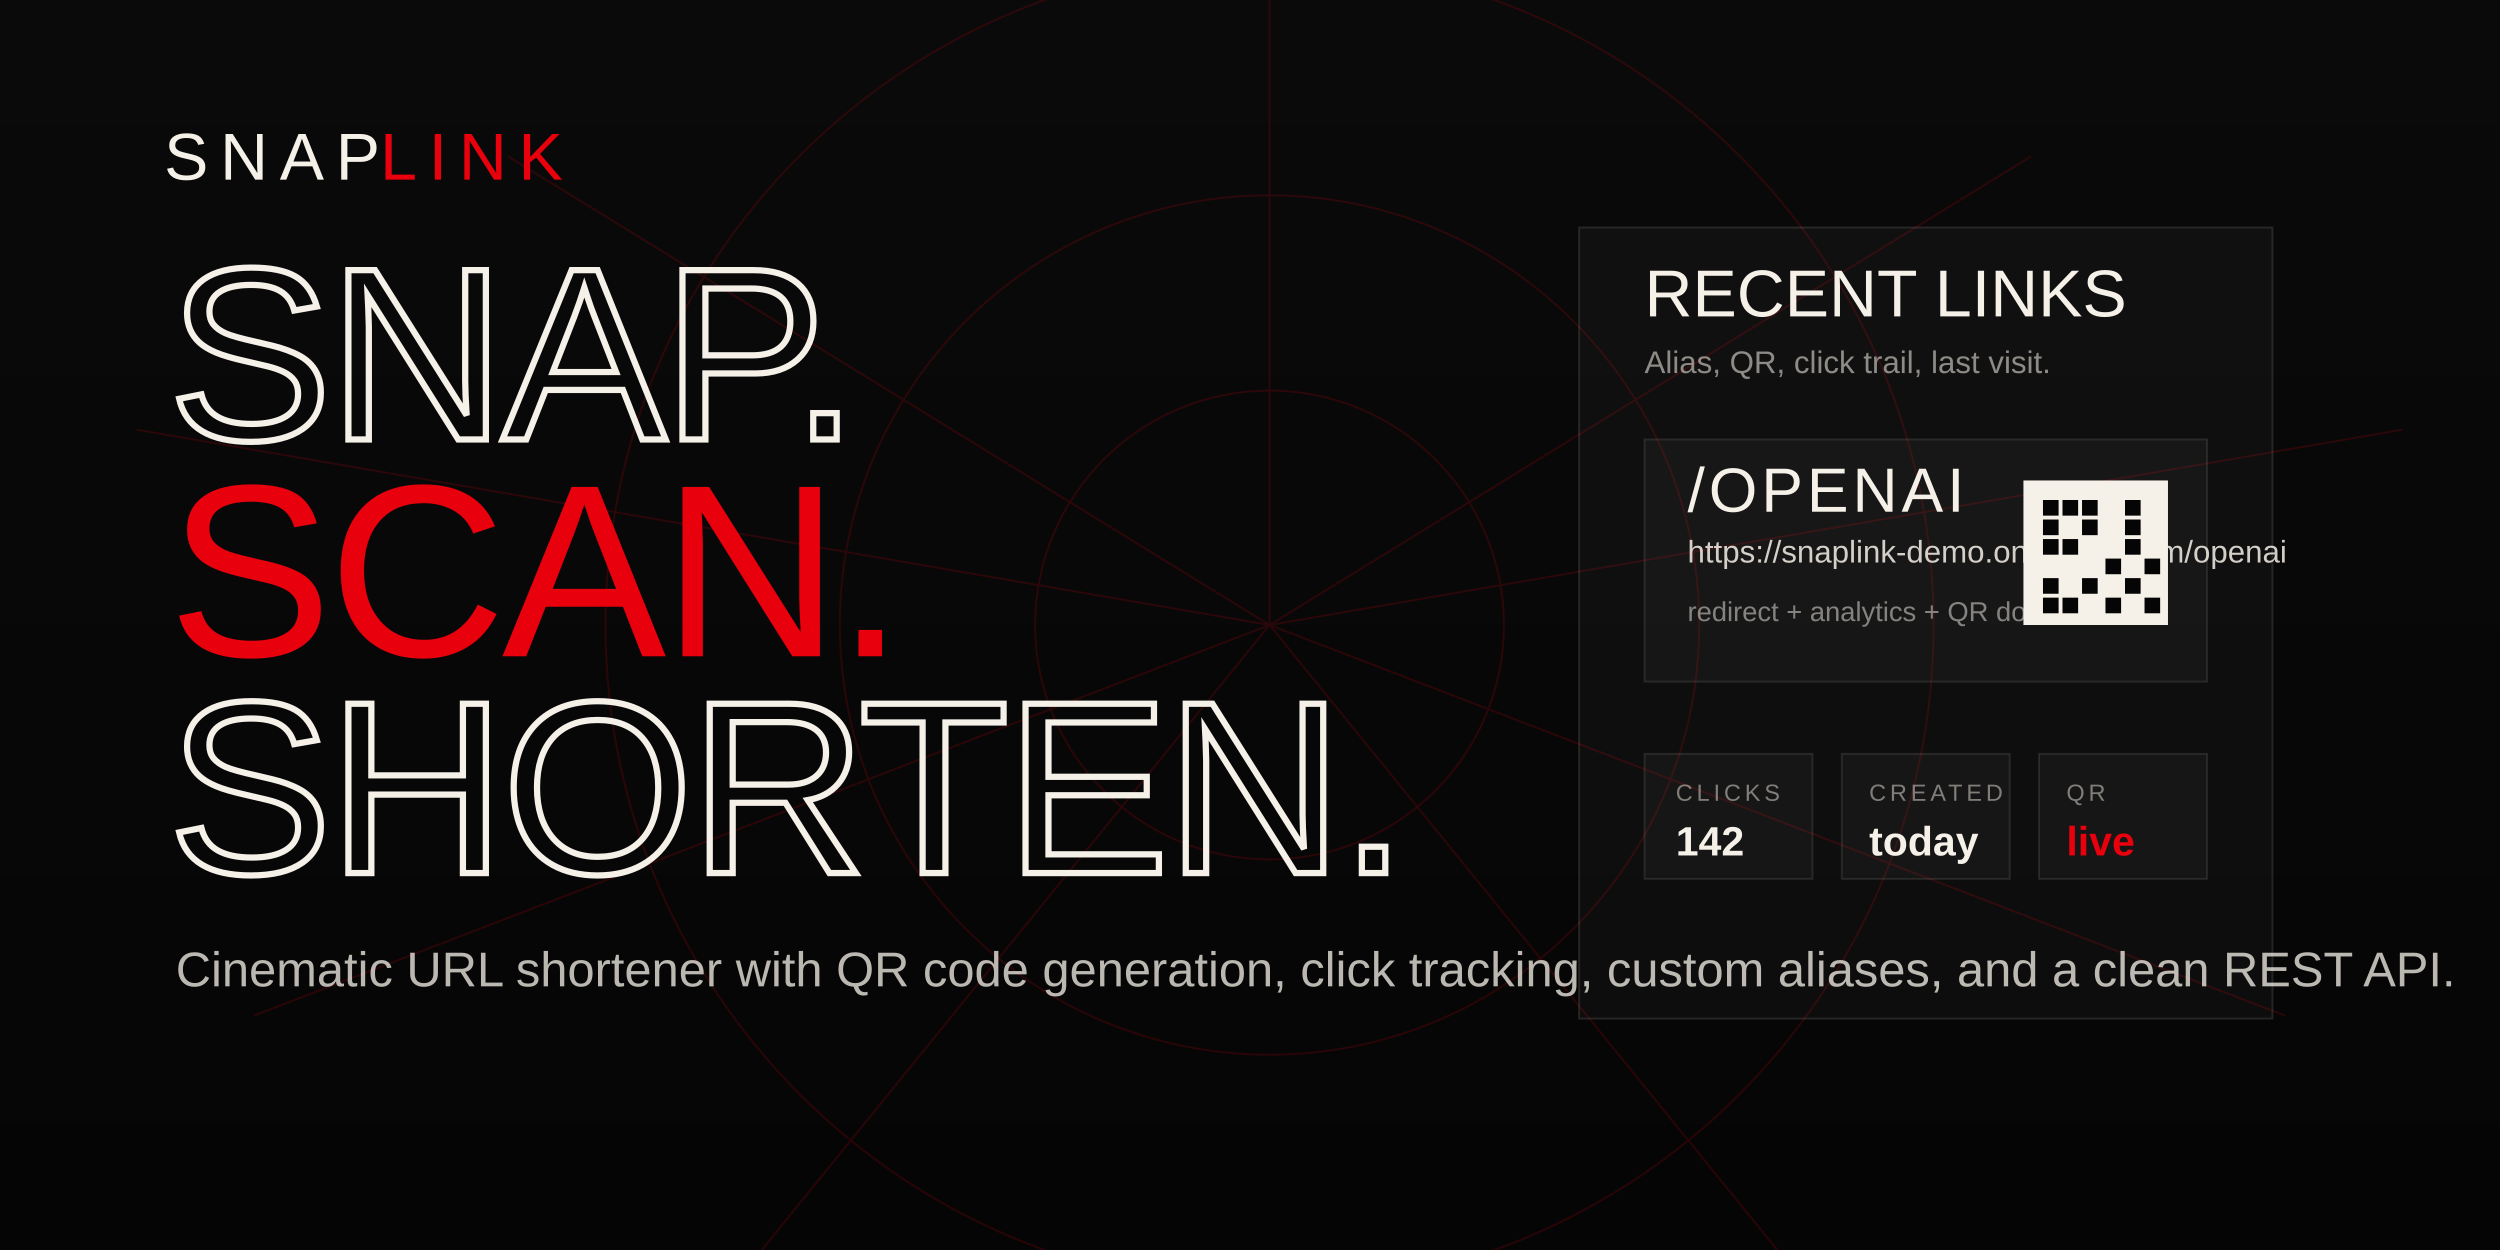
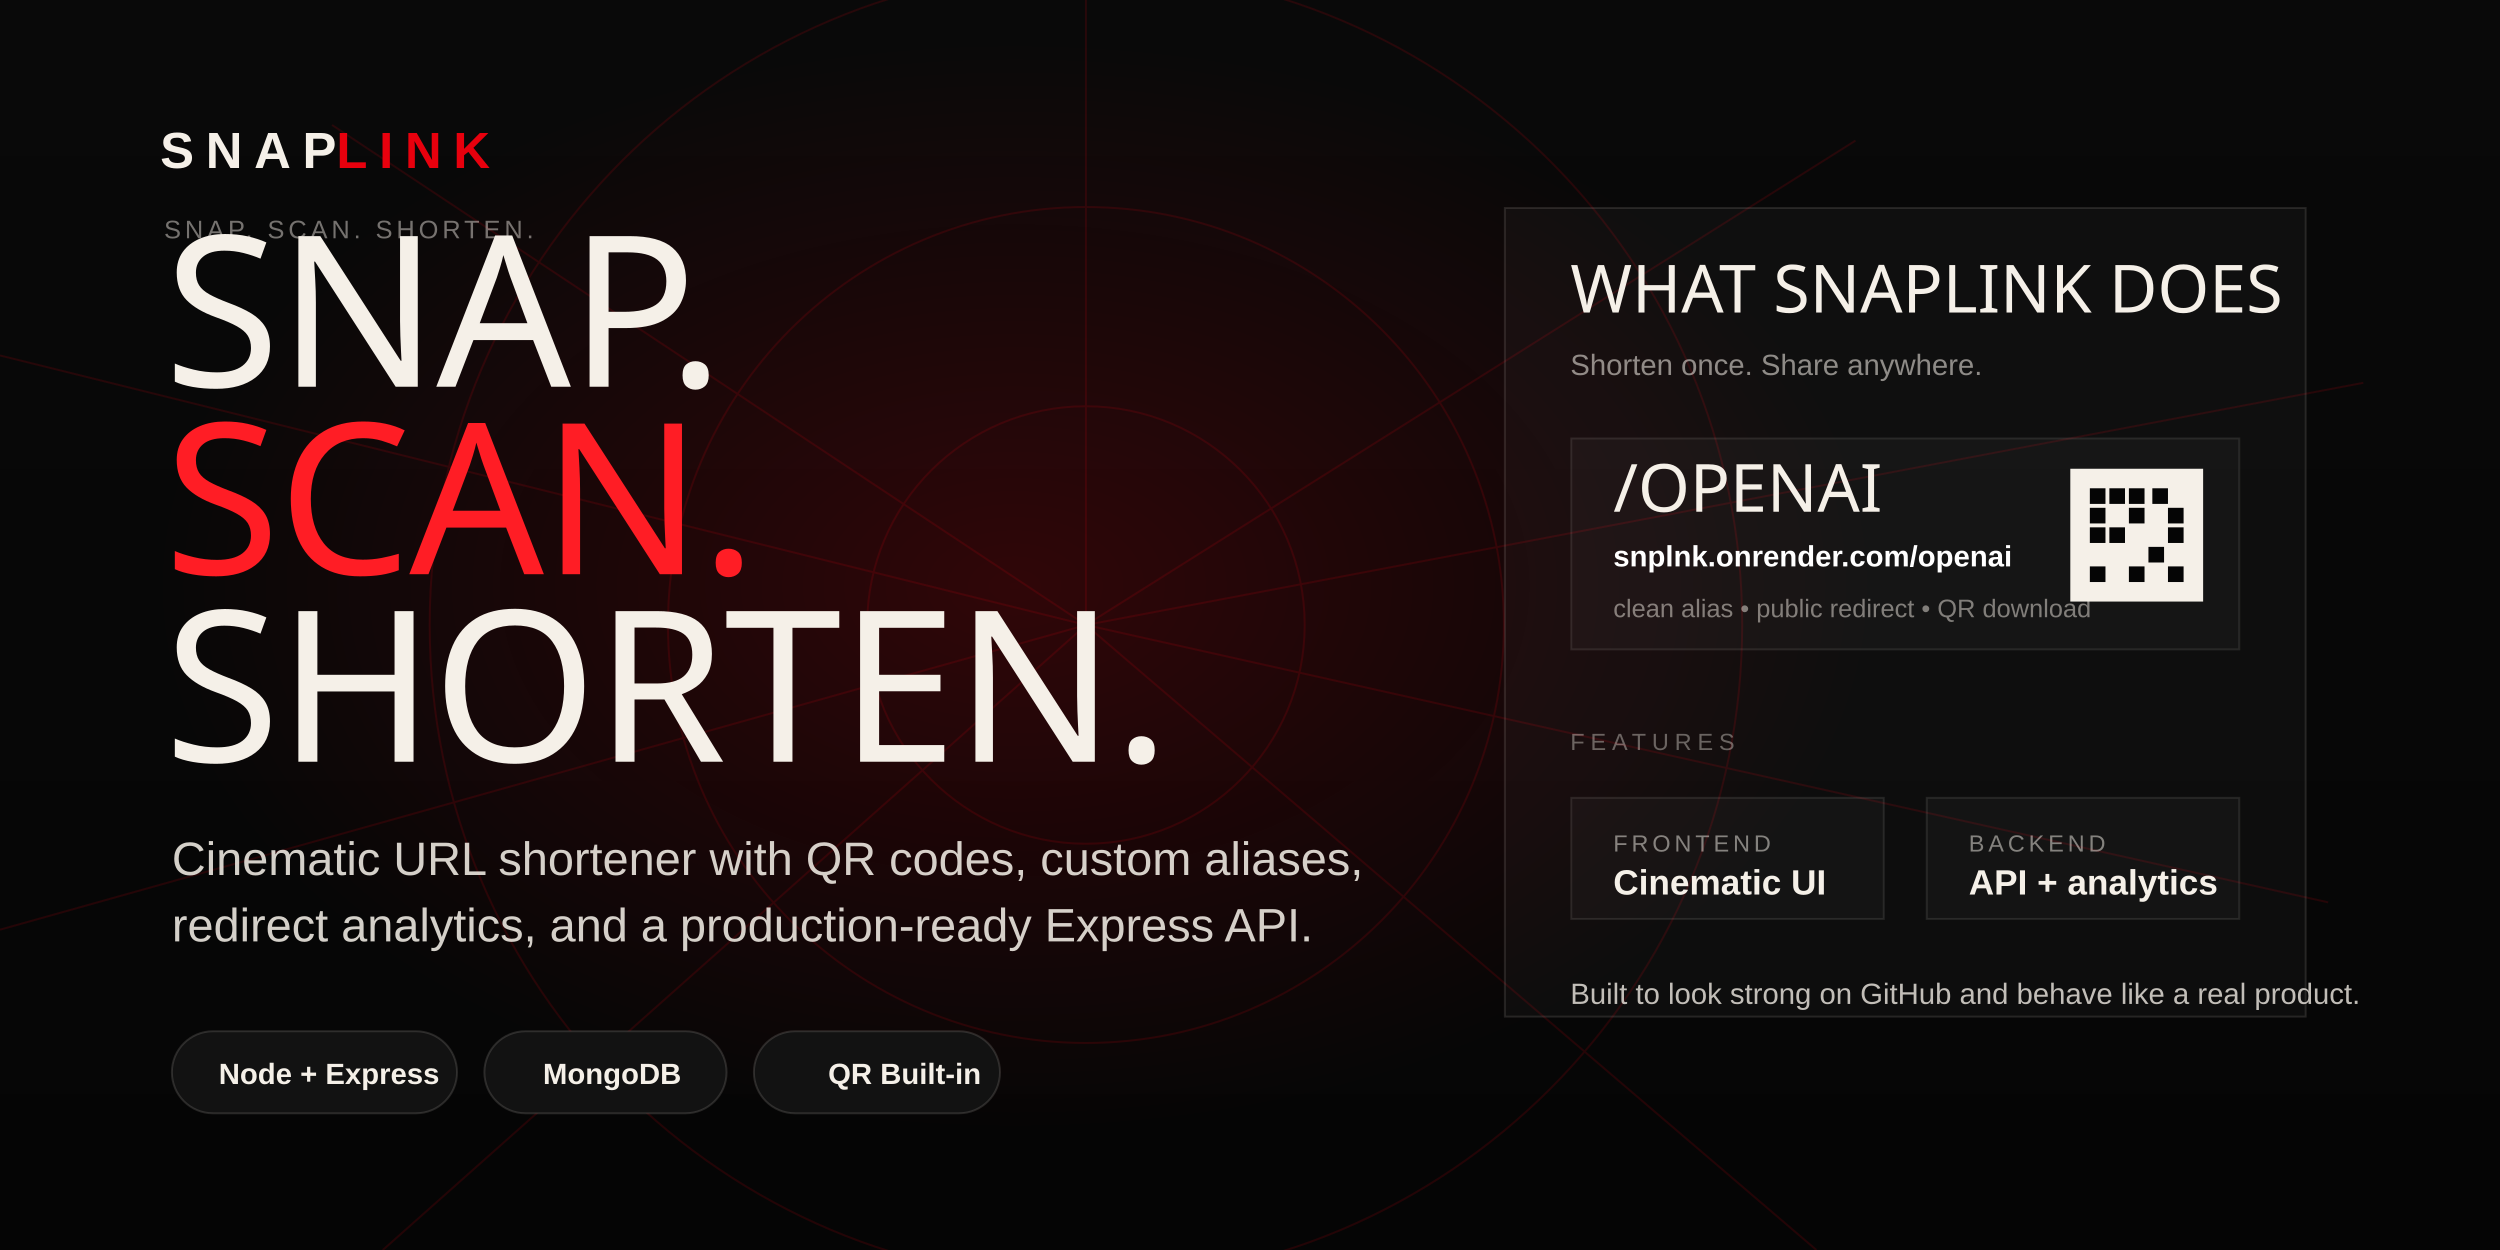
<svg xmlns="http://www.w3.org/2000/svg" width="1280" height="640" viewBox="0 0 1280 640" fill="none">
-   <rect width="1280" height="640" fill="#050505" />
-   <rect width="1280" height="640" fill="url(#bg)" />
-   <g opacity="0.16" stroke="#E8000D">
-     <circle cx="650" cy="320" r="120" />
-     <circle cx="650" cy="320" r="220" />
-     <circle cx="650" cy="320" r="340" />
-     <path d="M650 320L650 0" />
-     <path d="M650 320L1040 80" />
-     <path d="M650 320L1230 220" />
-     <path d="M650 320L1170 520" />
-     <path d="M650 320L910 640" />
-     <path d="M650 320L390 640" />
-     <path d="M650 320L130 520" />
-     <path d="M650 320L70 220" />
-     <path d="M650 320L260 80" />
-   </g>
-   <text x="84" y="92" fill="#F5F0E8" font-family="'Bebas Neue', Arial, sans-serif" font-size="34" letter-spacing="6">SNAP<tspan fill="#E8000D">LINK</tspan>
-   </text>
-   <text x="86" y="225" fill="none" stroke="#F5F0E8" stroke-width="3.2" font-family="'Anton', Arial, sans-serif" font-size="126" letter-spacing="-2">SNAP.</text>
-   <text x="86" y="336" fill="#E8000D" font-family="'Anton', Arial, sans-serif" font-size="126" letter-spacing="-2">SCAN.</text>
-   <text x="86" y="447" fill="none" stroke="#F5F0E8" stroke-width="3.2" font-family="'Anton', Arial, sans-serif" font-size="126" letter-spacing="-2">SHORTEN.</text>
-   <text x="90" y="505" fill="#F5F0E8" fill-opacity="0.76" font-family="'DM Sans', Arial, sans-serif" font-size="25">
-     Cinematic URL shortener with QR code generation, click tracking, custom aliases, and a clean REST API.
-   </text>
-   <rect x="808.5" y="116.5" width="355" height="405" fill="rgba(255,255,255,0.03)" stroke="rgba(245,240,232,0.12)" />
-   <text x="842" y="162" fill="#F5F0E8" font-family="'Anton', Arial, sans-serif" font-size="34">RECENT LINKS</text>
-   <text x="842" y="191" fill="#F5F0E8" fill-opacity="0.55" font-family="'DM Sans', Arial, sans-serif" font-size="16">Alias, QR, click trail, last visit.</text>
-   <rect x="842" y="225" width="288" height="124" fill="rgba(255,255,255,0.035)" stroke="rgba(245,240,232,0.1)" />
-   <text x="864" y="262" fill="#F5F0E8" font-family="'Bebas Neue', Arial, sans-serif" font-size="32" letter-spacing="2">/OPENAI</text>
-   <text x="864" y="288" fill="#F5F0E8" fill-opacity="0.85" font-family="'DM Sans', Arial, sans-serif" font-size="16">https://snaplink-demo.onrender.com/openai</text>
-   <text x="864" y="318" fill="#F5F0E8" fill-opacity="0.5" font-family="'DM Sans', Arial, sans-serif" font-size="14">redirect + analytics + QR download</text>
-   <rect x="1036" y="246" width="74" height="74" fill="#F5F0E8" />
-   <g fill="#050505">
-     <rect x="1046" y="256" width="8" height="8" />
-     <rect x="1056" y="256" width="8" height="8" />
-     <rect x="1066" y="256" width="8" height="8" />
-     <rect x="1088" y="256" width="8" height="8" />
-     <rect x="1046" y="266" width="8" height="8" />
-     <rect x="1066" y="266" width="8" height="8" />
-     <rect x="1088" y="266" width="8" height="8" />
-     <rect x="1046" y="276" width="8" height="8" />
-     <rect x="1056" y="276" width="8" height="8" />
-     <rect x="1088" y="276" width="8" height="8" />
-     <rect x="1078" y="286" width="8" height="8" />
-     <rect x="1098" y="286" width="8" height="8" />
-     <rect x="1046" y="296" width="8" height="8" />
-     <rect x="1066" y="296" width="8" height="8" />
-     <rect x="1088" y="296" width="8" height="8" />
-     <rect x="1046" y="306" width="8" height="8" />
-     <rect x="1056" y="306" width="8" height="8" />
-     <rect x="1078" y="306" width="8" height="8" />
-     <rect x="1098" y="306" width="8" height="8" />
-   </g>
-   <rect x="842" y="386" width="86" height="64" fill="rgba(255,255,255,0.035)" stroke="rgba(245,240,232,0.1)" />
-   <rect x="943" y="386" width="86" height="64" fill="rgba(255,255,255,0.035)" stroke="rgba(245,240,232,0.1)" />
-   <rect x="1044" y="386" width="86" height="64" fill="rgba(255,255,255,0.035)" stroke="rgba(245,240,232,0.1)" />
-   <text x="858" y="410" fill="#F5F0E8" fill-opacity="0.48" font-family="'DM Sans', Arial, sans-serif" font-size="12" letter-spacing="2">CLICKS</text>
-   <text x="957" y="410" fill="#F5F0E8" fill-opacity="0.48" font-family="'DM Sans', Arial, sans-serif" font-size="12" letter-spacing="2">CREATED</text>
-   <text x="1058" y="410" fill="#F5F0E8" fill-opacity="0.48" font-family="'DM Sans', Arial, sans-serif" font-size="12" letter-spacing="2">QR</text>
-   <text x="858" y="438" fill="#F5F0E8" font-family="'DM Sans', Arial, sans-serif" font-size="21" font-weight="700">142</text>
-   <text x="957" y="438" fill="#F5F0E8" font-family="'DM Sans', Arial, sans-serif" font-size="21" font-weight="700">today</text>
-   <text x="1058" y="438" fill="#E8000D" font-family="'DM Sans', Arial, sans-serif" font-size="21" font-weight="700">live</text>
  <defs>
    <linearGradient id="bg" x1="640" y1="0" x2="640" y2="640" gradientUnits="userSpaceOnUse">
-       <stop stop-color="#0A0A0A" />
+       <stop stop-color="#090909" />
      <stop offset="1" stop-color="#050505" />
    </linearGradient>
+     <radialGradient id="glow" cx="0" cy="0" r="1" gradientUnits="userSpaceOnUse" gradientTransform="translate(520 300) rotate(90) scale(280 440)">
+       <stop stop-color="#E8000D" stop-opacity="0.18" />
+       <stop offset="1" stop-color="#E8000D" stop-opacity="0" />
+     </radialGradient>
  </defs>
+   <rect width="1280" height="640" fill="url(#bg)" />
+   <rect width="1280" height="640" fill="url(#glow)" />
+   <g opacity="0.14" stroke="#E8000D" stroke-width="1">
+     <circle cx="556" cy="320" r="112" />
+     <circle cx="556" cy="320" r="214" />
+     <circle cx="556" cy="320" r="336" />
+     <path d="M556 320L556 0" />
+     <path d="M556 320L950 72" />
+     <path d="M556 320L1210 196" />
+     <path d="M556 320L1192 462" />
+     <path d="M556 320L930 640" />
+     <path d="M556 320L196 640" />
+     <path d="M556 320L0 476" />
+     <path d="M556 320L0 182" />
+     <path d="M556 320L170 64" />
+   </g>
+   <text x="82" y="86" fill="#F5F0E8" font-family="Verdana, Arial, sans-serif" font-size="26" font-weight="700" letter-spacing="6">SNAP<tspan fill="#E8000D">LINK</tspan>
+   </text>
+   <text x="84" y="122" fill="#F5F0E8" fill-opacity="0.46" font-family="Verdana, Arial, sans-serif" font-size="13" letter-spacing="2">SNAP. SCAN. SHORTEN.</text>
+   <text x="84" y="198" fill="#F5F0E8" font-family="Impact, Arial Black, sans-serif" font-size="108" letter-spacing="-1">SNAP.</text>
+   <text x="84" y="294" fill="#FF1D25" font-family="Impact, Arial Black, sans-serif" font-size="108" letter-spacing="-1">SCAN.</text>
+   <text x="84" y="390" fill="#F5F0E8" font-family="Impact, Arial Black, sans-serif" font-size="108" letter-spacing="-1">SHORTEN.</text>
+   <text x="88" y="448" fill="#F5F0E8" fill-opacity="0.86" font-family="Verdana, Arial, sans-serif" font-size="24">
+     Cinematic URL shortener with QR codes, custom aliases,
+   </text>
+   <text x="88" y="482" fill="#F5F0E8" fill-opacity="0.86" font-family="Verdana, Arial, sans-serif" font-size="24">
+     redirect analytics, and a production-ready Express API.
+   </text>
+   <g transform="translate(88 528)">
+     <rect width="146" height="42" rx="21" fill="#121212" stroke="rgba(245,240,232,0.14)" />
+     <text x="24" y="27" fill="#F5F0E8" font-family="Verdana, Arial, sans-serif" font-size="15" font-weight="700">Node + Express</text>
+   </g>
+   <g transform="translate(248 528)">
+     <rect width="124" height="42" rx="21" fill="#121212" stroke="rgba(245,240,232,0.14)" />
+     <text x="30" y="27" fill="#F5F0E8" font-family="Verdana, Arial, sans-serif" font-size="15" font-weight="700">MongoDB</text>
+   </g>
+   <g transform="translate(386 528)">
+     <rect width="126" height="42" rx="21" fill="#121212" stroke="rgba(245,240,232,0.14)" />
+     <text x="38" y="27" fill="#F5F0E8" font-family="Verdana, Arial, sans-serif" font-size="15" font-weight="700">QR Built-in</text>
+   </g>
+   <g transform="translate(770 106)">
+     <rect x="0.5" y="0.5" width="410" height="414" fill="rgba(255,255,255,0.03)" stroke="rgba(245,240,232,0.12)" />
+     <text x="34" y="54" fill="#F5F0E8" font-family="Impact, Arial Black, sans-serif" font-size="34">WHAT SNAPLINK DOES</text>
+     <text x="34" y="86" fill="#F5F0E8" fill-opacity="0.55" font-family="Verdana, Arial, sans-serif" font-size="15">Shorten once. Share anywhere.</text>
+     <rect x="34.5" y="118.5" width="342" height="108" fill="rgba(255,255,255,0.03)" stroke="rgba(245,240,232,0.10)" />
+     <text x="56" y="156" fill="#F5F0E8" font-family="Impact, Arial Black, sans-serif" font-size="34">/OPENAI</text>
+     <text x="56" y="184" fill="#FFFFFF" font-family="Verdana, Arial, sans-serif" font-size="15" font-weight="700">snplnk.onrender.com/openai</text>
+     <text x="56" y="210" fill="#F5F0E8" fill-opacity="0.48" font-family="Verdana, Arial, sans-serif" font-size="13">clean alias • public redirect • QR download</text>
+     <rect x="290" y="134" width="68" height="68" fill="#F5F0E8" />
+     <g fill="#050505">
+       <rect x="300" y="144" width="8" height="8" />
+       <rect x="310" y="144" width="8" height="8" />
+       <rect x="320" y="144" width="8" height="8" />
+       <rect x="332" y="144" width="8" height="8" />
+       <rect x="300" y="154" width="8" height="8" />
+       <rect x="320" y="154" width="8" height="8" />
+       <rect x="340" y="154" width="8" height="8" />
+       <rect x="300" y="164" width="8" height="8" />
+       <rect x="310" y="164" width="8" height="8" />
+       <rect x="340" y="164" width="8" height="8" />
+       <rect x="330" y="174" width="8" height="8" />
+       <rect x="300" y="184" width="8" height="8" />
+       <rect x="320" y="184" width="8" height="8" />
+       <rect x="340" y="184" width="8" height="8" />
+     </g>
+     <text x="34" y="278" fill="#F5F0E8" fill-opacity="0.38" font-family="Verdana, Arial, sans-serif" font-size="12" letter-spacing="3">FEATURES</text>
+     <rect x="34.5" y="302.5" width="160" height="62" fill="rgba(255,255,255,0.03)" stroke="rgba(245,240,232,0.10)" />
+     <rect x="216.5" y="302.5" width="160" height="62" fill="rgba(255,255,255,0.03)" stroke="rgba(245,240,232,0.10)" />
+     <text x="56" y="330" fill="#F5F0E8" fill-opacity="0.50" font-family="Verdana, Arial, sans-serif" font-size="12" letter-spacing="2">FRONTEND</text>
+     <text x="56" y="352" fill="#F5F0E8" font-family="Verdana, Arial, sans-serif" font-size="18" font-weight="700">Cinematic UI</text>
+     <text x="238" y="330" fill="#F5F0E8" fill-opacity="0.50" font-family="Verdana, Arial, sans-serif" font-size="12" letter-spacing="2">BACKEND</text>
+     <text x="238" y="352" fill="#F5F0E8" font-family="Verdana, Arial, sans-serif" font-size="18" font-weight="700">API + analytics</text>
+     <text x="34" y="408" fill="#F5F0E8" fill-opacity="0.78" font-family="Verdana, Arial, sans-serif" font-size="15">
+       Built to look strong on GitHub and behave like a real product.
+     </text>
+   </g>
</svg>
